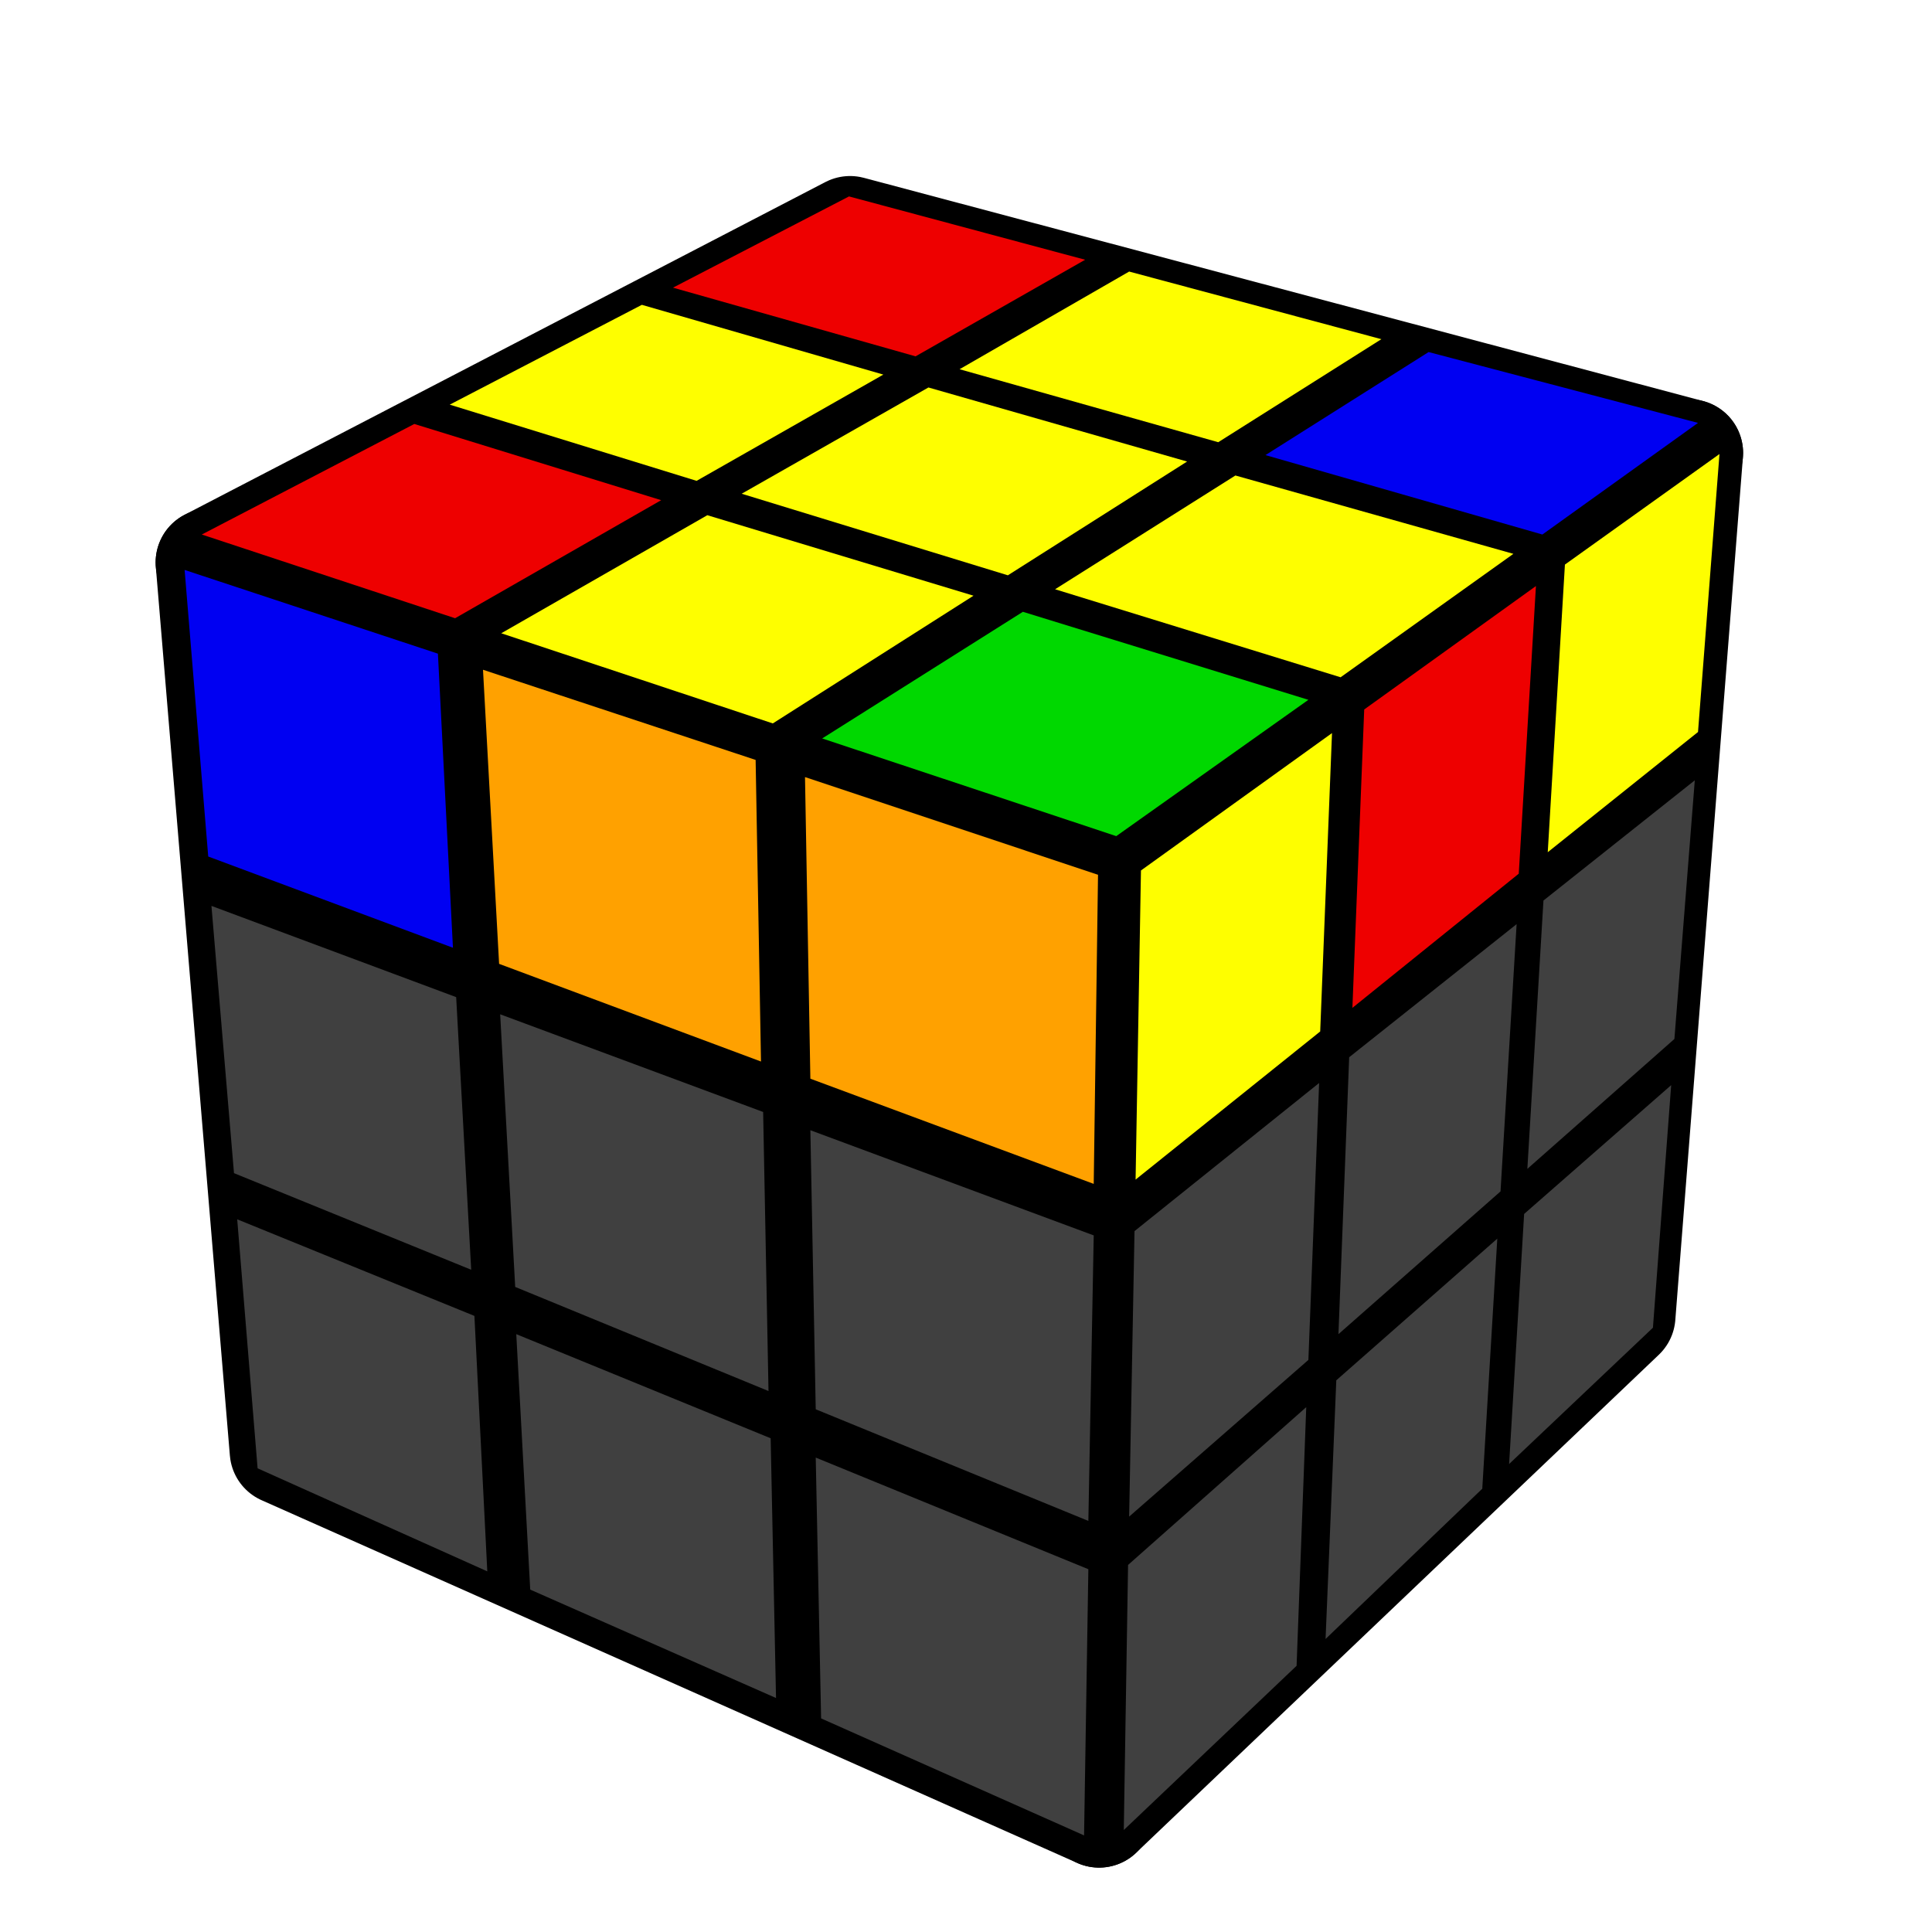
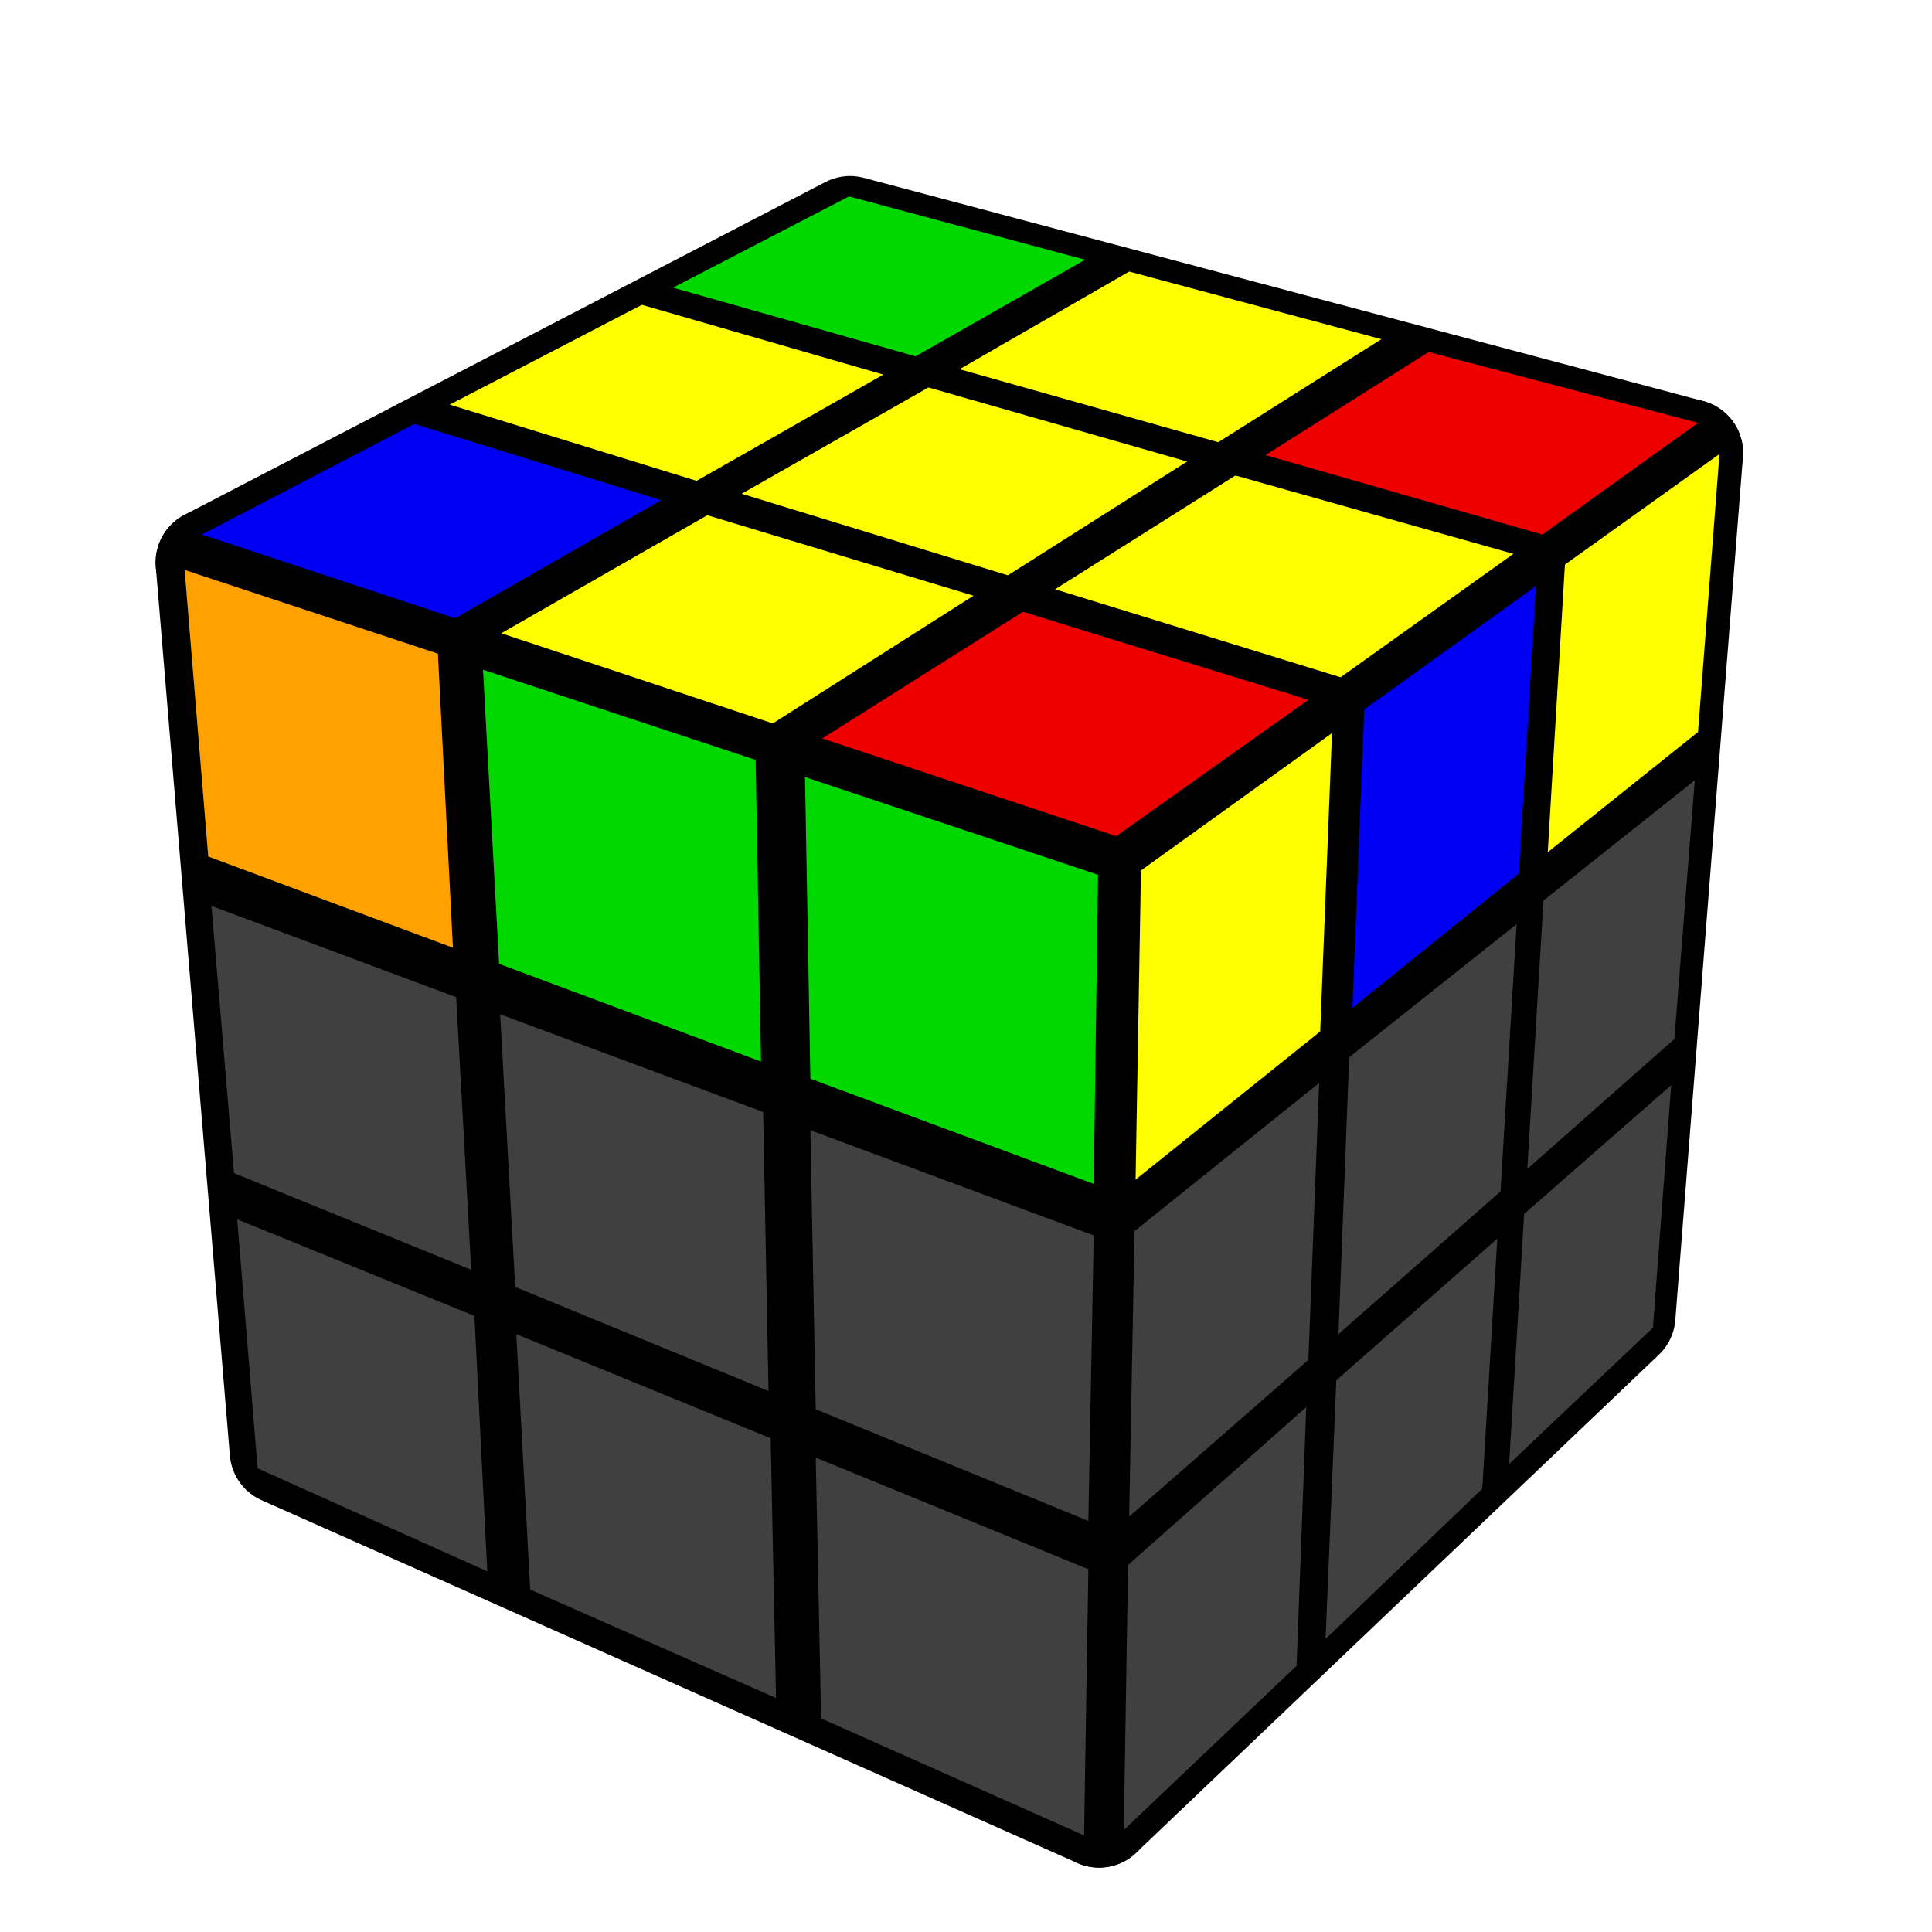
- <svg xmlns="http://www.w3.org/2000/svg" version="1.1" width="200" height="200" viewBox="-0.9 -0.9 1.8 1.8">
+ <svg xmlns="http://www.w3.org/2000/svg" version="1.1" width="128" height="128" viewBox="-0.9 -0.9 1.8 1.8">
  <g style="stroke-width:0.1;stroke-linejoin:round;opacity:1">
    <polygon fill="#000000" stroke="#000000" points="0.139,-0.096 0.674,-0.478 0.611,0.326 0.124,0.79" />
    <polygon fill="#000000" stroke="#000000" points="-0.108,-0.686 0.674,-0.478 0.139,-0.096 -0.705,-0.376" />
    <polygon fill="#000000" stroke="#000000" points="-0.705,-0.376 0.139,-0.096 0.124,0.79 -0.636,0.452" />
  </g>
  <g style="opacity:1;stroke-opacity:0.5;stroke-width:0;stroke-linejoin:round">
    <polygon fill="#FEFE00" stroke="#000000" points="0.163,-0.089 0.341,-0.217 0.33,0.061 0.158,0.199" />
-     <polygon fill="#EE0000" stroke="#000000" points="0.371,-0.239 0.531,-0.354 0.515,-0.086 0.36,0.039" />
+     <polygon fill="#0000F2" stroke="#000000" points="0.371,-0.239 0.531,-0.354 0.515,-0.086 0.36,0.039" />
    <polygon fill="#FEFE00" stroke="#000000" points="0.558,-0.374 0.702,-0.477 0.682,-0.218 0.542,-0.106" />
    <polygon fill="#404040" stroke="#000000" points="0.157,0.247 0.329,0.109 0.319,0.367 0.152,0.513" />
    <polygon fill="#404040" stroke="#000000" points="0.357,0.085 0.513,-0.039 0.498,0.21 0.347,0.343" />
    <polygon fill="#404040" stroke="#000000" points="0.538,-0.061 0.679,-0.173 0.66,0.068 0.523,0.189" />
    <polygon fill="#404040" stroke="#000000" points="0.151,0.558 0.317,0.411 0.308,0.652 0.147,0.805" />
    <polygon fill="#404040" stroke="#000000" points="0.345,0.386 0.495,0.254 0.481,0.487 0.335,0.627" />
    <polygon fill="#404040" stroke="#000000" points="0.52,0.231 0.657,0.111 0.64,0.337 0.506,0.464" />
-     <polygon fill="#EE0000" stroke="#000000" points="-0.109,-0.717 0.111,-0.658 -0.047,-0.568 -0.273,-0.632" />
+     <polygon fill="#00D800" stroke="#000000" points="-0.109,-0.717 0.111,-0.658 -0.047,-0.568 -0.273,-0.632" />
    <polygon fill="#FEFE00" stroke="#000000" points="0.152,-0.647 0.387,-0.584 0.235,-0.488 -0.006,-0.556" />
-     <polygon fill="#0000F2" stroke="#000000" points="0.431,-0.572 0.682,-0.506 0.537,-0.402 0.279,-0.476" />
+     <polygon fill="#EE0000" stroke="#000000" points="0.431,-0.572 0.682,-0.506 0.537,-0.402 0.279,-0.476" />
    <polygon fill="#FEFE00" stroke="#000000" points="-0.302,-0.616 -0.077,-0.551 -0.251,-0.452 -0.481,-0.523" />
    <polygon fill="#FEFE00" stroke="#000000" points="-0.035,-0.539 0.206,-0.47 0.039,-0.364 -0.209,-0.44" />
    <polygon fill="#FEFE00" stroke="#000000" points="0.251,-0.457 0.51,-0.384 0.349,-0.269 0.083,-0.351" />
-     <polygon fill="#EE0000" stroke="#000000" points="-0.514,-0.505 -0.284,-0.434 -0.476,-0.324 -0.712,-0.402" />
+     <polygon fill="#0000F2" stroke="#000000" points="-0.514,-0.505 -0.284,-0.434 -0.476,-0.324 -0.712,-0.402" />
    <polygon fill="#FEFE00" stroke="#000000" points="-0.241,-0.42 0.007,-0.345 -0.18,-0.226 -0.433,-0.31" />
-     <polygon fill="#00D800" stroke="#000000" points="0.053,-0.33 0.319,-0.248 0.14,-0.121 -0.134,-0.212" />
-     <polygon fill="#0000F2" stroke="#000000" points="-0.728,-0.369 -0.492,-0.291 -0.478,-0.017 -0.706,-0.102" />
-     <polygon fill="#FFA100" stroke="#000000" points="-0.45,-0.276 -0.196,-0.192 -0.191,0.089 -0.435,-0.002" />
-     <polygon fill="#FFA100" stroke="#000000" points="-0.15,-0.176 0.123,-0.085 0.119,0.203 -0.145,0.105" />
+     <polygon fill="#EE0000" stroke="#000000" points="0.053,-0.33 0.319,-0.248 0.14,-0.121 -0.134,-0.212" />
+     <polygon fill="#FFA100" stroke="#000000" points="-0.728,-0.369 -0.492,-0.291 -0.478,-0.017 -0.706,-0.102" />
+     <polygon fill="#00D800" stroke="#000000" points="-0.45,-0.276 -0.196,-0.192 -0.191,0.089 -0.435,-0.002" />
+     <polygon fill="#00D800" stroke="#000000" points="-0.15,-0.176 0.123,-0.085 0.119,0.203 -0.145,0.105" />
    <polygon fill="#404040" stroke="#000000" points="-0.703,-0.056 -0.475,0.029 -0.461,0.283 -0.682,0.193" />
    <polygon fill="#404040" stroke="#000000" points="-0.434,0.045 -0.189,0.136 -0.184,0.396 -0.42,0.299" />
    <polygon fill="#404040" stroke="#000000" points="-0.145,0.153 0.119,0.251 0.114,0.517 -0.14,0.413" />
    <polygon fill="#404040" stroke="#000000" points="-0.679,0.236 -0.458,0.326 -0.446,0.564 -0.66,0.468" />
    <polygon fill="#404040" stroke="#000000" points="-0.419,0.343 -0.182,0.44 -0.177,0.682 -0.406,0.581" />
    <polygon fill="#404040" stroke="#000000" points="-0.14,0.458 0.114,0.562 0.11,0.81 -0.135,0.701" />
  </g>
</svg>
